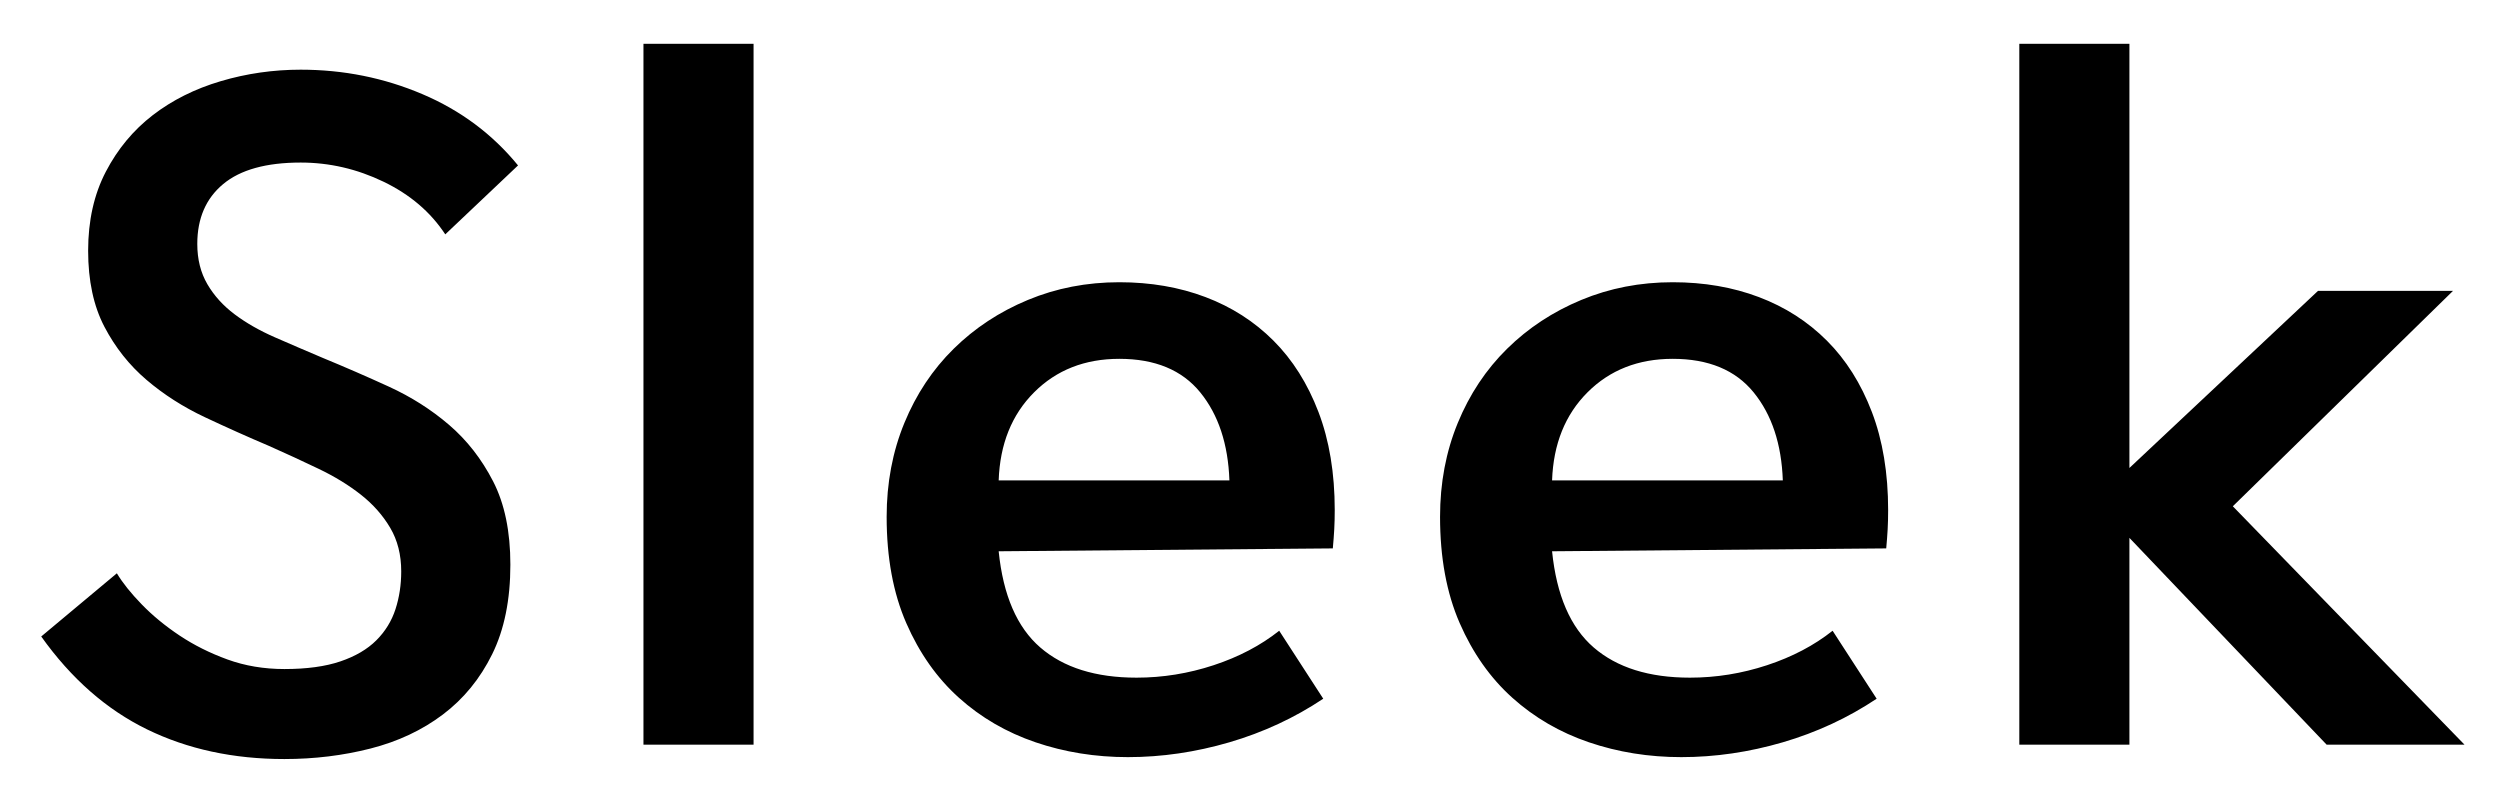
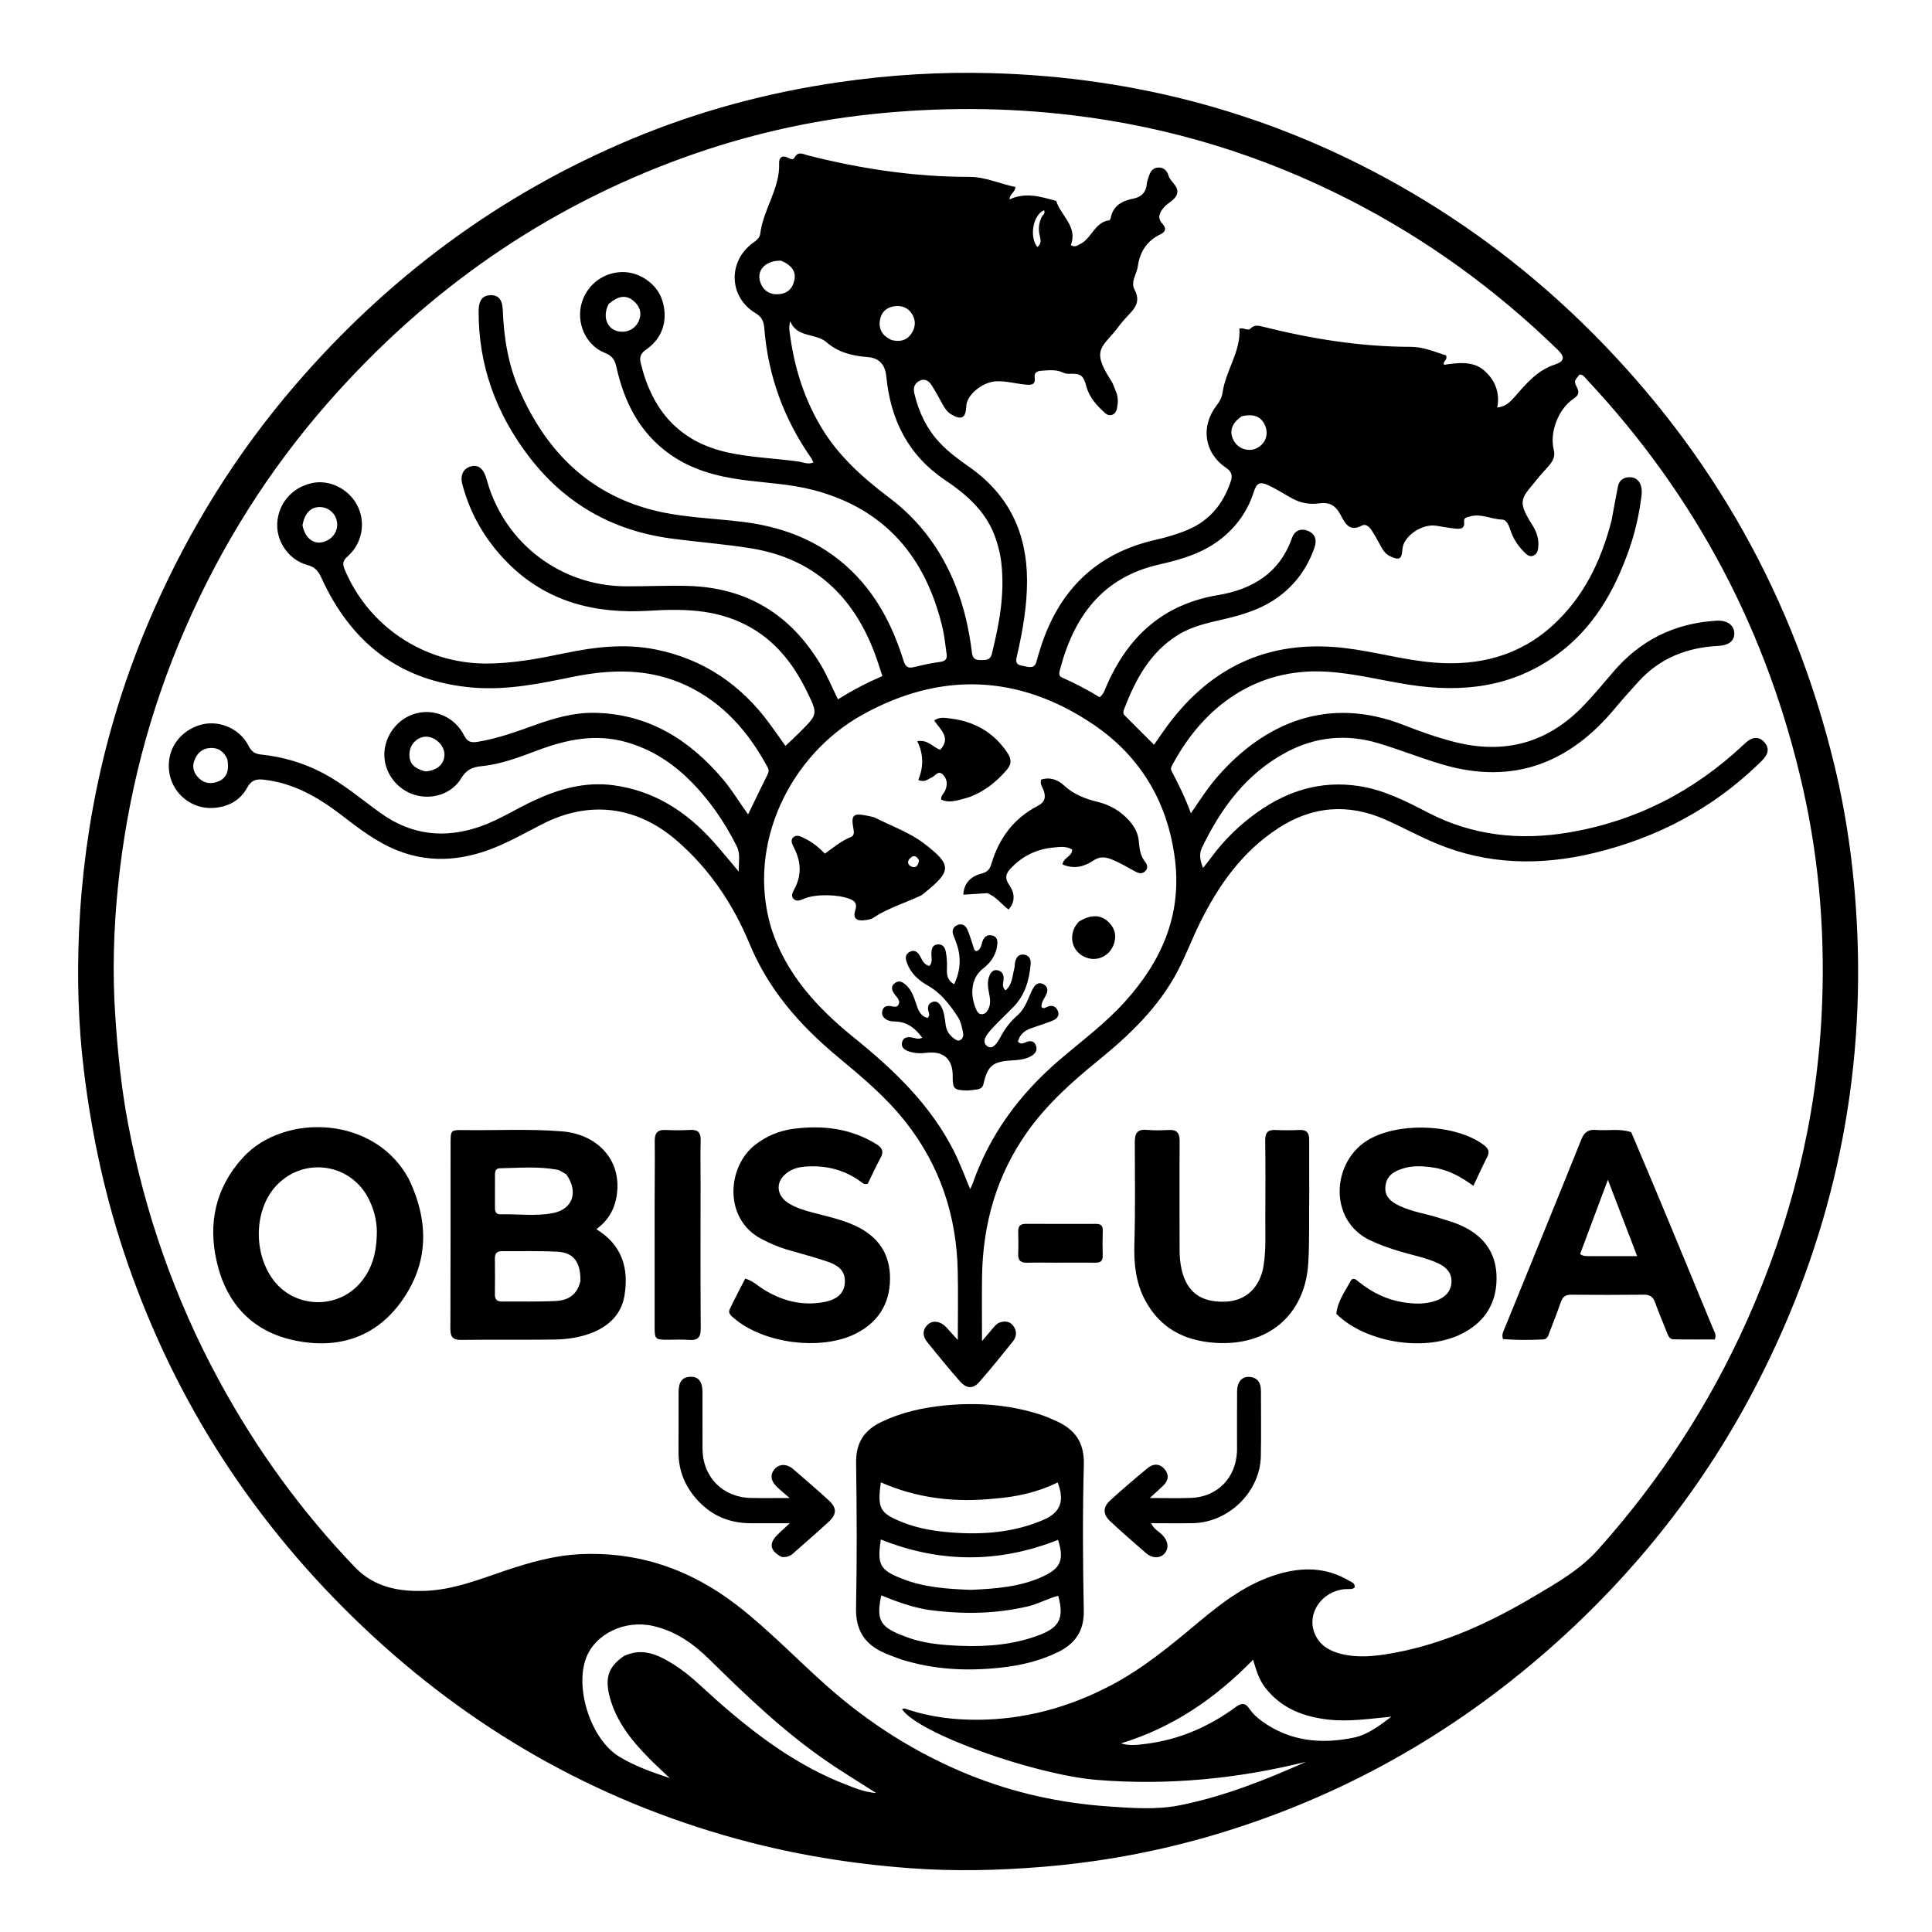
- <svg xmlns="http://www.w3.org/2000/svg" class="logo" viewBox="0 0 47 15" version="1.1">
-   <g id="logo" transform="translate(-113, -89)">
-     <path d="M114.657,93.712 C114.657,93.148 114.768,92.653 114.99,92.227 C115.212,91.801 115.506,91.447 115.872,91.165 C116.238,90.883 116.664,90.67 117.15,90.526 C117.636,90.382 118.137,90.31 118.653,90.31 C119.457,90.31 120.219,90.463 120.939,90.769 C121.659,91.075 122.259,91.522 122.739,92.11 L121.371,93.406 C121.095,92.986 120.708,92.656 120.21,92.416 C119.712,92.176 119.193,92.056 118.653,92.056 C118.005,92.056 117.519,92.191 117.195,92.461 C116.871,92.731 116.709,93.106 116.709,93.586 C116.709,93.874 116.772,94.126 116.898,94.342 C117.024,94.558 117.195,94.747 117.411,94.909 C117.627,95.071 117.879,95.215 118.167,95.341 C118.455,95.467 118.755,95.596 119.067,95.728 C119.475,95.896 119.889,96.076 120.309,96.268 C120.729,96.46 121.107,96.7 121.443,96.988 C121.779,97.276 122.055,97.63 122.271,98.05 C122.487,98.47 122.595,98.992 122.595,99.616 C122.595,100.276 122.481,100.837 122.253,101.299 C122.025,101.761 121.716,102.139 121.326,102.433 C120.936,102.727 120.483,102.94 119.967,103.072 C119.451,103.204 118.911,103.27 118.347,103.27 C117.387,103.27 116.526,103.084 115.764,102.712 C115.002,102.34 114.339,101.758 113.775,100.966 L115.197,99.778 C115.305,99.958 115.461,100.153 115.665,100.363 C115.869,100.573 116.106,100.768 116.376,100.948 C116.646,101.128 116.946,101.278 117.276,101.398 C117.606,101.518 117.963,101.578 118.347,101.578 C118.767,101.578 119.118,101.53 119.4,101.434 C119.682,101.338 119.907,101.206 120.075,101.038 C120.243,100.87 120.363,100.675 120.435,100.453 C120.507,100.231 120.543,99.994 120.543,99.742 C120.543,99.43 120.474,99.157 120.336,98.923 C120.198,98.689 120.015,98.482 119.787,98.302 C119.559,98.122 119.295,97.96 118.995,97.816 C118.695,97.672 118.383,97.528 118.059,97.384 C117.663,97.216 117.261,97.036 116.853,96.844 C116.445,96.652 116.079,96.418 115.755,96.142 C115.431,95.866 115.167,95.533 114.963,95.143 C114.759,94.753 114.657,94.276 114.657,93.712 Z M127.167,89.824 L127.167,103 L125.097,103 L125.097,89.824 L127.167,89.824 Z M131.775,99.364 C131.859,100.192 132.12,100.795 132.558,101.173 C132.996,101.551 133.599,101.74 134.367,101.74 C134.859,101.74 135.342,101.662 135.816,101.506 C136.29,101.35 136.701,101.134 137.049,100.858 L137.877,102.136 C137.337,102.496 136.749,102.769 136.113,102.955 C135.477,103.141 134.841,103.234 134.205,103.234 C133.593,103.234 133.014,103.141 132.468,102.955 C131.922,102.769 131.442,102.49 131.028,102.118 C130.614,101.746 130.284,101.278 130.038,100.714 C129.792,100.15 129.669,99.484 129.669,98.716 C129.669,98.08 129.78,97.492 130.002,96.952 C130.224,96.412 130.533,95.947 130.929,95.557 C131.325,95.167 131.79,94.861 132.324,94.639 C132.858,94.417 133.431,94.306 134.043,94.306 C134.631,94.306 135.171,94.399 135.663,94.585 C136.155,94.771 136.581,95.044 136.941,95.404 C137.301,95.764 137.583,96.211 137.787,96.745 C137.991,97.279 138.093,97.894 138.093,98.59 C138.093,98.722 138.09,98.842 138.084,98.95 C138.078,99.058 138.069,99.178 138.057,99.31 L131.775,99.364 Z M134.043,95.746 C133.395,95.746 132.861,95.956 132.441,96.376 C132.021,96.796 131.799,97.348 131.775,98.032 L136.113,98.032 C136.089,97.348 135.906,96.796 135.564,96.376 C135.222,95.956 134.715,95.746 134.043,95.746 Z M142.179,99.364 C142.263,100.192 142.524,100.795 142.962,101.173 C143.4,101.551 144.003,101.74 144.771,101.74 C145.263,101.74 145.746,101.662 146.22,101.506 C146.694,101.35 147.105,101.134 147.453,100.858 L148.281,102.136 C147.741,102.496 147.153,102.769 146.517,102.955 C145.881,103.141 145.245,103.234 144.609,103.234 C143.997,103.234 143.418,103.141 142.872,102.955 C142.326,102.769 141.846,102.49 141.432,102.118 C141.018,101.746 140.688,101.278 140.442,100.714 C140.196,100.15 140.073,99.484 140.073,98.716 C140.073,98.08 140.184,97.492 140.406,96.952 C140.628,96.412 140.937,95.947 141.333,95.557 C141.729,95.167 142.194,94.861 142.728,94.639 C143.262,94.417 143.835,94.306 144.447,94.306 C145.035,94.306 145.575,94.399 146.067,94.585 C146.559,94.771 146.985,95.044 147.345,95.404 C147.705,95.764 147.987,96.211 148.191,96.745 C148.395,97.279 148.497,97.894 148.497,98.59 C148.497,98.722 148.494,98.842 148.488,98.95 C148.482,99.058 148.473,99.178 148.461,99.31 L142.179,99.364 Z M144.447,95.746 C143.799,95.746 143.265,95.956 142.845,96.376 C142.425,96.796 142.203,97.348 142.179,98.032 L146.517,98.032 C146.493,97.348 146.31,96.796 145.968,96.376 C145.626,95.956 145.119,95.746 144.447,95.746 Z M153.033,89.824 L153.033,97.798 L156.579,94.468 L159.117,94.468 L154.977,98.518 L159.333,103 L156.741,103 L153.033,99.112 L153.033,103 L150.963,103 L150.963,89.824 L153.033,89.824 Z" id="Sleek" />
-   </g>
+ <svg xmlns="http://www.w3.org/2000/svg" version="1.1" id="Layer_1" x="0px" y="0px" width="100%" viewBox="0 0 1024 1024" enable-background="new 0 0 1024 1024" xml:space="preserve">
+   <path fill="#000000" opacity="1" stroke="none" d=" M843.78,176.22   C908.197,240.793 950.879,317.188 972.24,405.441   C979.416,435.089 983.24,465.22 984.456,495.753   C987.782,579.311 969.83,658.121 931.821,732.355   C903.953,786.783 866.664,834.009 820.665,874.377   C769.186,919.556 710.827,952.302 645.223,972.02   C614.857,981.147 583.867,986.923 552.218,989.496   C528.913,991.39 505.644,991.909 482.35,990.183   C451.27,987.879 420.643,982.916 390.531,974.644   C314.909,953.869 249.003,916.018 192.242,862.139   C135.144,807.941 93.314,743.769 67.56,669.281   C56.162,636.314 48.736,602.452 44.499,567.806   C41.475,543.073 40.795,518.27 41.899,493.499   C44.517,434.757 57.393,378.294 81.079,324.32   C100.241,280.656 125.103,240.591 156.151,204.479   C205.517,147.062 264.797,102.952 334.786,73.671   C370.097,58.898 406.81,49.044 444.719,43.551   C471.48,39.673 498.358,38.031 525.356,38.766   C602.332,40.86 674.557,60.347 741.664,98.35   C779.156,119.583 813.068,145.512 843.78,176.22  M854.181,275.733   C855.307,269.694 856.359,263.64 857.59,257.623   C858.259,254.351 860.765,252.923 863.83,252.923   C867.028,252.923 869.128,254.899 869.869,257.947   C870.251,259.517 870.216,261.264 870.014,262.887   C868.819,272.486 866.713,281.892 863.527,291.028   C855.753,313.32 844.397,333.182 824.79,347.328   C801.126,364.401 774.647,367.261 746.663,362.884   C732.06,360.6 717.729,356.837 702.853,355.986   C665.608,353.853 638.09,374.668 621.944,404.4   C621.249,405.681 620.16,407.107 620.941,408.608   C624.576,415.591 628.156,422.602 631.194,431.062   C636.344,423.484 640.618,416.926 645.788,411.073   C670.213,383.418 703.734,368.462 744.116,384.328   C752.792,387.736 761.589,390.847 770.632,393.178   C797.315,400.056 820.391,393.876 839.475,373.843   C844.757,368.299 849.718,362.438 854.658,356.581   C869.078,339.486 887.402,330.303 909.721,328.986   C915.261,328.659 919.02,331.127 919.188,335.502   C919.348,339.679 916.315,342.069 910.635,342.354   C894.147,343.181 879.777,348.802 868.488,361.221   C864.231,365.904 859.98,370.602 855.94,375.471   C831.947,404.387 802.194,416.022 765.271,405.4   C753.612,402.046 742.313,397.453 730.689,393.961   C713.84,388.898 697.404,390.374 681.8,398.703   C660.555,410.042 647.103,428.364 636.963,449.51   C635.434,452.698 636.123,456.149 637.632,460.068   C639.328,457.885 640.58,456.351 641.75,454.757   C648.714,445.268 657.034,437.136 666.628,430.358   C682.602,419.073 700.07,413.672 719.838,416.563   C733.34,418.539 745.154,424.623 756.973,430.747   C780.547,442.962 805.526,445.574 831.296,441.263   C866.769,435.329 897.527,419.618 923.77,395.035   C924.979,393.903 926.221,392.707 927.66,391.937   C930.301,390.523 932.905,390.993 934.96,393.163   C937.14,395.466 937.639,398.183 935.751,400.895   C934.715,402.384 933.364,403.675 932.048,404.945   C907.35,428.804 877.984,444.158 844.76,452.131   C816.565,458.897 788.601,458.415 761.466,447.149   C752.249,443.322 743.462,438.47 734.327,434.431   C714.52,425.672 695.425,427.209 677.277,439.103   C658.414,451.466 645.879,469.129 636.078,488.962   C631.949,497.317 628.653,506.094 624.353,514.354   C614.298,533.67 598.879,548.432 582.248,561.943   C568.229,573.33 554.876,585.224 544.365,600.111   C528.145,623.086 520.919,648.772 520.51,676.602   C520.35,687.539 520.484,698.479 520.484,710.817   C522.775,708.109 524.22,706.396 525.67,704.688   C526.965,703.164 528.179,701.457 530.17,700.848   C532.728,700.066 535.252,700.348 536.974,702.607   C539.038,705.313 538.965,708.353 536.896,710.937   C531.066,718.216 525.189,725.468 519.053,732.488   C515.779,736.235 512.288,736.109 508.778,732.126   C502.833,725.379 497.155,718.393 491.488,711.407   C488.981,708.316 488.691,704.947 491.793,702.021   C494.39,699.573 498.599,700.288 501.506,703.44   C503.353,705.443 505.169,707.476 507.659,710.224   C507.659,697.211 507.872,685.384 507.617,673.567   C506.987,644.386 498.292,618.002 480.146,594.853   C469.663,581.48 456.767,570.738 443.811,559.97   C423.978,543.488 407.388,524.602 397.298,500.281   C388.601,479.319 376.143,460.649 358.755,445.587   C337.487,427.164 312.29,424.017 287.321,436.851   C280.061,440.582 272.911,444.571 265.459,447.874   C247.797,455.702 229.657,458.137 211.135,450.951   C199.977,446.623 190.548,439.39 181.165,432.168   C168.729,422.596 155.486,414.911 139.451,413.205   C135.51,412.786 133.073,413.714 131.026,417.467   C127.232,424.424 120.709,427.771 112.941,428.231   C101.944,428.882 92.173,421.238 89.963,410.652   C87.575,399.215 93.737,388.527 104.996,384.579   C115.079,381.044 126.823,385.601 131.796,395.394   C133.355,398.464 135.124,399.575 138.546,399.939   C150.051,401.159 161.007,404.369 171.323,409.836   C182.303,415.656 191.669,423.721 201.668,430.903   C218.148,442.74 235.854,444.655 254.764,437.979   C264.716,434.466 273.563,428.683 283.082,424.281   C296.436,418.107 310.183,414.198 325.132,416.2   C346.715,419.091 363.702,430.09 377.944,445.933   C382.32,450.801 386.432,455.905 391.557,461.955   C391.491,456.513 392.506,452.505 390.48,448.485   C383.827,435.28 375.521,423.242 364.93,412.923   C355.493,403.728 344.553,396.865 331.728,393.276   C315.708,388.793 300.407,391.912 285.325,397.558   C275.496,401.236 265.648,405.08 255.144,406.098   C250.185,406.579 247.07,408.158 244.419,412.541   C239.462,420.739 229.148,424.071 219.9,421.331   C210.481,418.54 203.799,409.83 203.701,400.215   C203.597,390.018 210.824,380.584 220.66,378.076   C230.531,375.559 241.022,380.119 245.906,389.665   C247.723,393.215 249.578,393.781 253.312,393.16   C263.579,391.454 273.273,387.985 282.973,384.48   C293.368,380.723 303.988,377.62 315.075,377.812   C343.569,378.305 365.42,391.986 383.305,413.188   C388.078,418.846 391.876,425.233 396.509,431.649   C400.223,423.998 403.529,417.126 406.904,410.288   C407.569,408.941 407.469,407.809 406.774,406.527   C396.681,387.93 383.37,372.521 363.836,363.339   C344.22,354.12 323.873,354.585 303.216,358.827   C285.942,362.373 268.692,365.915 250.822,364.449   C212.13,361.277 186.043,340.769 170.303,306.145   C168.59,302.375 166.69,300.494 162.782,299.42   C153.234,296.796 146.52,287.214 146.926,277.636   C147.378,266.974 154.621,258.446 165.24,256.072   C174.405,254.024 184.56,258.908 189.212,267.602   C194.038,276.622 192.154,287.884 184.223,294.917   C181.775,297.088 181.408,298.772 182.637,301.721   C195.179,331.814 224.445,351.479 257.109,351.679   C271.526,351.767 285.562,349.08 299.58,346.162   C315.483,342.851 331.456,340.985 347.616,344.257   C372.993,349.395 392.863,362.988 408.031,383.748   C410.834,387.584 413.555,391.481 416.311,395.346   C419.214,392.582 421.787,390.245 424.233,387.781   C433.493,378.45 433.482,378.433 427.751,366.647   C420.443,351.615 410.552,339.022 395.294,331.18   C379.026,322.82 361.634,322.629 344.077,323.705   C315.542,325.454 289.806,319.197 269.021,298.235   C257.396,286.511 249.297,272.719 245.058,256.751   C243.73,251.748 245.64,248.211 249.683,247.17   C253.437,246.204 256.173,248.31 257.703,253.342   C257.897,253.979 258.087,254.617 258.27,255.257   C267.704,288.128 297.259,310.449 331.32,310.755   C342.477,310.855 353.61,310.221 364.78,310.554   C396.146,311.486 419.24,325.843 435.13,352.553   C438.509,358.232 441.031,364.352 444.136,370.667   C451.957,365.788 459.554,361.828 467.68,358.326   C466.234,354.004 465.084,350.189 463.691,346.465   C452.224,315.815 431.232,296.083 398.371,290.681   C384.113,288.338 369.642,287.318 355.314,285.361   C324.664,281.176 299.607,266.987 280.698,242.438   C263.081,219.566 253.517,193.774 253.683,164.673   C253.715,159.123 255.915,156.435 260.166,156.453   C264.313,156.47 266.266,158.915 266.471,164.241   C267.04,178.985 269.356,193.398 275.361,206.982   C288.804,237.391 309.697,259.811 342.557,269.414   C359.489,274.362 377.054,274.499 394.351,276.691   C417.54,279.629 438.034,288.308 454.287,305.582   C466.296,318.345 473.769,333.729 478.925,350.27   C480.001,353.724 481.486,354.295 484.616,353.535   C489.135,352.438 493.698,351.413 498.301,350.82   C501.172,350.451 502.106,349.218 501.717,346.593   C501.035,341.994 500.644,337.323 499.576,332.814   C490.715,295.409 469.282,269.705 431.106,259.719   C418.812,256.503 406.13,256.011 393.616,254.342   C379.772,252.496 366.534,248.919 354.95,240.683   C338.957,229.313 330.834,213.083 326.702,194.49   C325.882,190.804 324.52,188.571 320.635,187.049   C310.295,182.998 305.075,170.726 308.471,160.044   C311.466,150.626 320.044,144.285 329.903,144.202   C339.178,144.124 348.225,150.515 350.973,159.087   C354.276,169.387 351.281,179.192 342.642,185.129   C339.929,186.993 338.756,188.901 339.528,192.145   C345.478,217.152 359.655,234.034 385.625,239.793   C398.031,242.544 410.698,242.862 423.201,244.636   C425.664,244.985 428.199,246.344 431.14,245.1   C430.597,244.045 430.308,243.279 429.853,242.629   C415.41,221.961 407.076,199.071 405.096,173.936   C404.811,170.324 403.812,167.991 400.453,165.986   C386.281,157.527 385.65,138.56 399.017,128.78   C400.812,127.467 402.657,126.22 402.942,123.877   C404.514,110.953 413.451,100.023 412.958,86.512   C412.859,83.773 414.271,82.05 417.506,83.502   C418.614,83.999 420.268,85.146 421.09,83.566   C422.96,79.972 425.631,81.7 427.995,82.302   C456.158,89.473 484.691,93.768 513.815,93.748   C522.378,93.742 530.063,97.496 538.203,99.102   C537.999,102.058 535.064,102.806 535.091,105.679   C543.66,101.712 551.72,104.275 559.799,106.489   C562.305,114.405 571.355,120.076 567.555,129.89   C569.847,131.39 571.33,129.944 572.874,129.131   C578.746,126.039 580.321,117.681 588,116.733   C588.284,116.698 588.595,115.939 588.692,115.475   C590.055,108.913 594.727,106.433 600.752,105.262   C604.91,104.454 607.496,101.863 607.845,97.374   C607.934,96.232 608.394,95.112 608.738,93.999   C609.555,91.35 610.618,88.912 613.959,88.807   C616.973,88.713 618.563,90.592 619.355,93.132   C620.401,96.485 624.633,98.497 623.963,102.247   C623.316,105.865 619.264,107.201 616.996,109.82   C614.585,112.604 613.156,115.402 616.132,118.613   C618.323,120.978 617.805,122.898 615.133,124.157   C607.88,127.574 604.138,133.523 603.074,141.149   C602.492,145.319 599.1,149.376 601.358,153.589   C603.846,158.234 602.86,161.787 599.619,165.33   C597.373,167.785 595.02,170.18 593.059,172.854   C584.821,184.083 577.672,184.584 588.904,201.725   C590.073,203.509 590.663,205.673 591.516,207.663   C592.753,210.549 592.622,213.593 592.015,216.51   C591.296,219.969 588.227,221.159 585.695,218.899   C581.328,215 577.367,210.664 575.792,204.784   C574.201,198.843 572.886,197.884 566.458,198.119   C565.354,198.159 564.156,197.803 563.128,197.346   C559.434,195.705 555.589,196.294 551.795,196.517   C549.868,196.63 548.042,197.484 548.388,199.918   C548.988,204.142 546.486,204.127 543.496,203.842   C538.367,203.351 533.356,201.894 528.142,202.089   C520.778,202.363 512.348,209.27 512.149,215.273   C511.937,221.668 509.532,222.897 503.981,219.508   C501.889,218.231 500.693,216.296 499.564,214.221   C497.733,210.857 495.873,207.501 493.84,204.258   C492.413,201.983 490.309,200.439 487.526,201.762   C484.794,203.061 483.891,205.411 484.599,208.443   C486.916,218.365 491.113,227.268 498.175,234.764   C502.903,239.783 508.45,243.768 514.023,247.705   C534.693,262.302 544.27,282.406 544.352,307.484   C544.397,321.078 542.067,334.308 539.046,347.459   C538.402,350.263 538.053,352.244 541.788,352.864   C545.098,353.414 548.471,355.087 549.557,349.963   C549.832,348.664 550.292,347.404 550.666,346.126   C559.941,314.42 579.683,293.538 612.537,286.1   C618.376,284.778 624.14,283.106 629.678,280.747   C641.173,275.85 648.266,267.077 652.232,255.459   C653.314,252.289 653.116,250.168 649.865,247.966   C638.208,240.071 636.214,226.036 644.852,214.857   C646.426,212.82 647.59,210.743 647.955,208.178   C649.635,196.344 657.745,186.334 656.906,174.13   C659.428,173.542 661.306,175.63 662.887,174.051   C664.928,172.013 667.094,172.593 669.377,173.162   C695.127,179.582 721.151,183.827 747.8,183.829   C754.414,183.83 760.633,186.568 766.397,188.353   C767.566,190.849 764.439,191.454 765.38,193.36   C772.765,192.224 780.656,191.278 786.449,196.201   C791.974,200.896 795.249,207.769 793.551,215.971   C797.815,215.635 800.32,213.146 802.6,210.558   C808.781,203.543 814.626,196.32 824.099,193.222   C829.275,191.529 829.508,189.164 825.678,185.437   C792.847,153.482 756.172,126.849 715.362,105.981   C669.118,82.334 620.262,67.315 568.637,61.107   C532.902,56.811 497.164,56.743 461.476,60.565   C427.79,64.172 394.923,71.804 362.99,83.306   C288.604,110.099 225.967,154.089 173.968,213.281   C142.535,249.062 117.419,288.998 98.336,332.734   C79.136,376.738 67.279,422.636 62.487,470.312   C60.24,492.67 59.573,515.119 61.048,537.648   C62.299,556.768 64.174,575.78 67.688,594.587   C76.714,642.883 92.768,688.735 116.235,731.953   C135.829,768.036 159.68,801.014 188.122,830.642   C198.425,841.374 211.679,843.742 225.724,843.173   C240.59,842.571 254.263,836.994 268.139,832.349   C280.794,828.113 293.629,824.459 307.009,823.776   C338.283,822.181 366.014,831.796 390.679,850.868   C407.729,864.052 422.544,879.705 438.644,893.94   C460.958,913.668 485.721,929.342 513.314,940.559   C537.112,950.234 561.92,955.682 587.463,957.446   C600.062,958.315 612.905,959.32 625.351,956.834   C648.599,952.189 670.576,943.481 692.191,933.814   C655.756,942.813 618.939,946.423 581.421,943.389   C548.36,940.715 486.513,918.753 478.096,905.882   C479.285,905.229 480.348,905.842 481.434,906.195   C493.104,909.991 505.212,911.508 517.346,911.512   C542.599,911.523 566.341,905.07 588.721,893.327   C605.844,884.341 620.564,872.103 635.26,859.799   C647.964,849.161 661.061,839.204 677.276,834.366   C690.262,830.491 702.893,830.635 714.87,837.717   C716.259,838.539 718.48,839.058 717.925,841.588   C716.168,842.589 714.283,842.119 712.493,842.305   C700.525,843.551 692.594,855.064 696.697,865.529   C699.163,871.821 704.495,875.016 710.67,876.571   C719.895,878.895 729.191,877.821 738.405,876.152   C765.351,871.27 789.743,859.96 813.08,846.129   C825.106,839.002 837.334,832.102 846.851,821.485   C879.582,784.97 906.089,744.416 926.081,699.62   C949.034,648.189 962.602,594.374 965.482,538.143   C967.548,497.779 964.564,457.676 955.661,418.087   C937.066,335.394 899.067,263.02 841.059,201.189   C839.973,200.032 839.115,198.39 837.138,198.555   C834.434,201.926 834.169,202.062 835.729,205.109   C837.176,207.934 836.725,209.535 834.093,211.278   C826.011,216.632 821.179,229.087 823.539,238.478   C824.286,241.448 823.364,243.761 821.72,245.9   C820.003,248.136 817.899,250.07 816.129,252.268   C806.515,264.206 803.508,264.59 812.065,278.099   C814.399,281.784 815.89,285.874 815.254,290.435   C815.012,292.168 814.533,293.729 812.796,294.485   C810.954,295.286 809.556,294.284 808.338,293.096   C804.832,289.677 802.084,285.751 800.576,281.036   C799.791,278.58 798.542,275.461 796.181,275.395   C790.436,275.234 785.009,272.032 779.159,273.719   C777.66,274.151 775.694,274.179 776.009,276.713   C776.459,280.339 773.833,280.425 771.454,280.194   C767.985,279.856 764.554,279.137 761.1,278.633   C753.451,277.518 743.725,284.357 743.31,291.115   C742.985,296.394 741.719,297.123 736.898,294.887   C734.661,293.85 733.263,292.08 732.122,289.973   C730.537,287.046 728.941,284.114 727.153,281.31   C725.963,279.444 724.075,277.399 721.842,278.562   C715.15,282.046 712.992,277.464 710.525,272.883   C707.648,267.541 704.595,266.043 698.747,266.826   C693.786,267.489 689.126,266.509 684.769,264.131   C680.678,261.899 676.765,259.305 672.555,257.338   C667.714,255.077 666.075,255.898 664.481,260.861   C661.329,270.67 655.703,278.708 647.712,285.178   C637.953,293.079 626.276,296.509 614.396,299.194   C584.154,306.027 569.096,326.926 561.744,355.185   C561.333,356.766 561.113,358.289 562.843,359.062   C569.79,362.167 576.547,365.653 582.828,369.552   C585.002,367.771 585.517,365.762 586.291,363.964   C597.688,337.503 616.311,320.288 645.66,315.393   C663.661,312.391 678.224,303.795 684.73,285.223   C686.075,281.384 689.294,279.785 693.182,281.345   C697.048,282.896 698.086,286.148 696.767,290.014   C693.407,299.859 687.802,308.165 679.695,314.765   C670.509,322.244 659.606,325.693 648.329,328.269   C640.048,330.161 631.773,331.948 624.386,336.522   C609.502,345.737 601.843,360.134 595.841,375.772   C595.403,376.912 595.08,378.142 596,379.074   C601.075,384.222 606.217,389.303 611.653,394.723   C613.529,392.035 614.947,390.007 616.36,387.976   C639.829,354.256 671.538,338.555 712.887,343.487   C728.754,345.38 744.171,349.905 760.128,351.18   C783.945,353.082 805.47,347.617 823.37,331.105   C839.456,316.268 848.601,297.433 854.181,275.733  M408.724,491.796   C416.533,516.34 433.319,534.366 452.645,549.983   C473.848,567.117 493.19,585.532 505.644,610.238   C508.821,616.542 511.238,623.167 514.198,630.253   C514.857,628.81 515.262,628.083 515.531,627.31   C524.656,601.152 540.589,579.739 561.466,561.868   C573.225,551.801 585.712,542.566 596.15,531.018   C615.414,509.703 626.334,485.516 622.811,456.004   C619.15,425.341 604.467,400.816 579.344,383.879   C539.961,357.328 498.336,355.782 456.764,379.027   C419.347,399.949 395.329,446.898 408.724,491.796  M530.663,297.775   C530.185,293.802 529.208,289.953 527.981,286.143   C523.367,271.826 512.873,262.464 500.96,254.475   C481.38,241.344 472.022,222.554 469.777,199.645   C469.159,193.336 466.075,189.732 459.89,189.265   C451.867,188.659 444.172,186.742 438.192,181.482   C432.373,176.363 422.384,179.221 418.819,170.221   C418.385,172.094 418.234,173.578 418.407,175.024   C420.546,192.878 425.53,209.772 434.656,225.429   C443.841,241.188 457.028,253.027 471.319,263.79   C487.605,276.056 499.108,291.779 506.559,310.652   C511.046,322.019 513.666,333.833 515.155,345.9   C515.532,348.958 516.824,349.851 519.605,349.84   C522.339,349.829 524.831,350.147 525.733,346.445   C529.563,330.73 532.719,314.972 530.663,297.775  M330.616,877.783   C340.582,872.991 349.088,877.165 357.297,882.334   C365.8,887.69 372.78,894.938 380.269,901.537   C400.999,919.805 422.952,936.173 449.044,946.137   C453.68,947.908 458.322,949.871 464.42,950.354   C454.841,944.207 446.008,938.901 437.555,933.045   C415.148,917.523 395.524,898.759 376.176,879.691   C367.636,871.274 358.072,864.473 346.117,861.785   C331.027,858.393 315.315,866.04 310.558,879.008   C304.604,895.241 313.349,922.067 328.23,931.079   C336.136,935.866 344.93,939.115 354.964,942.42   C350.603,938.25 347.062,935.043 343.723,931.637   C334.667,922.4 326.659,912.452 323.219,899.618   C320.486,889.42 322.388,883.462 330.616,877.783  M594.162,924.012   C598.612,925.471 603.137,924.816 607.592,924.247   C625.152,922.006 640.883,915.13 655.052,904.706   C658.273,902.337 660.186,902.637 662.283,905.774   C663.955,908.277 666.183,910.293 668.624,912.084   C683.515,923.013 700.311,924.572 717.625,920.957   C725.018,919.414 731.33,914.516 737.463,909.891   C726.054,910.914 714.919,912.73 703.567,911.363   C690.346,909.771 678.78,905.228 670.426,894.262   C667.259,890.105 665.814,885.207 664.159,879.688   C644.178,900.157 621.667,915.631 594.162,924.012  M472.488,180.201   C476.749,181.362 480.518,180.552 483.052,176.807   C485.239,173.572 485.564,169.933 483.422,166.471   C481.268,162.99 477.919,161.776 473.982,162.334   C469.946,162.906 467.231,165.329 466.463,169.267   C465.541,173.991 467.211,177.757 472.488,180.201  M658.167,220.65   C652.746,224.28 651.292,228.739 653.941,233.603   C656.235,237.815 661.562,239.625 665.862,237.652   C670.215,235.655 672.329,231.032 670.911,226.611   C669.158,221.148 664.903,218.951 658.167,220.65  M120.5,402.421   C118.74,398.307 115.563,396.116 111.154,396.455   C106.966,396.776 104.283,399.424 102.912,403.355   C101.673,406.906 102.865,409.916 105.357,412.386   C108.412,415.412 112.221,415.72 115.943,414.067   C120.643,411.98 121.45,407.854 120.5,402.421  M322.576,161.14   C319.079,167.966 321.785,174.814 328.34,175.727   C332.908,176.363 337.072,173.974 338.685,169.818   C340.369,165.48 338.906,161.995 335.532,159.275   C331.748,156.224 327.69,156.755 322.576,161.14  M225.609,408.864   C231.78,408.331 235.514,404.984 235.572,399.936   C235.623,395.383 231.029,390.701 226.283,390.47   C221.958,390.26 217.917,393.645 217.181,398.094   C216.246,403.743 218.773,407.291 225.609,408.864  M160.32,278.399   C161.622,284.984 165.905,288.553 171.044,287.337   C175.915,286.185 179.091,281.968 178.679,277.198   C178.278,272.565 174.478,268.954 169.793,268.754   C164.968,268.548 161.529,271.772 160.32,278.399  M414.002,138.179   C406.3,137.905 401.161,142.753 402.748,148.795   C403.977,153.471 407.44,156.138 412.188,155.959   C416.935,155.779 419.907,153.359 420.992,148.705   C422.042,144.2 419.956,140.724 414.002,138.179  M552.022,115.226   C552.514,114.015 554.253,113.201 553.38,111.43   C547.511,113.854 545.434,125.533 549.827,130.942   C551.901,129.36 551.691,127.329 551.144,125.147   C550.36,122.023 550.336,118.91 552.022,115.226  z" />
+   <path fill="#000000" opacity="1" stroke="none" d=" M477.626,879.541   C474.454,878.34 471.62,877.358 468.876,876.168   C458.472,871.653 453.479,864.19 453.718,852.344   C454.235,826.695 454.126,801.023 453.754,775.369   C453.602,764.869 457.829,758.132 467.158,753.66   C477.852,748.535 489.176,746.048 500.777,744.903   C517.802,743.222 534.672,744.446 551.087,749.666   C554.09,750.621 557,751.903 559.88,753.198   C569.78,757.652 574.759,764.548 574.453,776.211   C573.777,802.02 573.911,827.866 574.426,853.683   C574.645,864.63 569.727,871.284 560.568,875.743   C550.875,880.462 540.503,882.818 529.862,883.942   C512.324,885.794 494.971,884.971 477.626,879.541  M491.669,853.204   C483.17,851.796 475.106,848.848 467.088,845.582   C464.437,858.164 466.325,861.925 477.098,866.385   C477.558,866.575 478.053,866.683 478.511,866.878   C488.345,871.044 498.835,871.922 509.269,872.327   C523.612,872.885 537.873,871.661 551.42,866.387   C561.758,862.363 564.005,857.228 560.868,845.799   C555.413,847.152 550.512,850.072 545.021,851.366   C527.634,855.461 510.149,855.745 491.669,853.204  M526.635,794.333   C506.047,796.448 486.05,794.109 466.865,785.689   C464.909,799.7 466.387,802.129 478.742,806.991   C487.044,810.258 495.73,811.596 504.517,812.259   C521.278,813.526 537.77,812.218 553.373,805.396   C562.179,801.546 564.327,795.326 560.575,785.739   C550.154,790.837 539.06,793.411 526.635,794.333  M514.471,842.654   C527.63,842.07 540.758,841.139 552.934,835.484   C562.342,831.116 564.079,826.551 560.805,816.149   C529.509,828.566 498.16,828.492 466.858,815.963   C464.859,829.443 466.278,832.105 478.29,836.826   C489.602,841.272 501.544,842.163 514.471,842.654  z" />
+   <path fill="#000000" opacity="1" stroke="none" d=" M314.74,706.023   C307.654,708.945 300.543,709.912 293.373,709.996   C277.043,710.186 260.707,709.971 244.377,710.17   C239.934,710.224 238.692,708.541 238.711,704.278   C238.853,671.446 238.792,638.614 238.823,605.783   C238.829,599.067 238.947,598.869 245.424,598.965   C262.909,599.222 280.408,598.22 297.881,599.646   C315.831,601.11 328.006,613.532 327.229,629.911   C326.825,638.417 323.831,645.81 316.084,651.494   C329.838,659.932 333.352,672.333 330.983,686.692   C329.465,695.896 323.633,702.156 314.74,706.023  M307.64,678.956   C307.778,669.069 304.124,663.914 295.508,663.44   C285.729,662.903 275.902,663.227 266.097,663.143   C263.356,663.119 262.261,664.393 262.302,667.117   C262.396,673.433 262.401,679.752 262.303,686.068   C262.259,688.929 263.626,689.868 266.263,689.841   C275.738,689.744 285.229,690.026 294.682,689.547   C300.844,689.234 305.92,686.509 307.64,678.956  M300.096,622.371   C298.473,621.537 296.932,620.256 295.215,619.943   C285.144,618.109 274.973,619.015 264.835,619.212   C262.983,619.248 262.359,620.652 262.357,622.346   C262.351,628.345 262.36,634.343 262.343,640.342   C262.337,642.29 263.037,643.647 265.189,643.601   C274.5,643.402 283.908,644.745 293.103,642.955   C303.544,640.924 306.793,631.711 300.096,622.371  z" />
+   <path fill="#000000" opacity="1" stroke="none" d=" M217.195,625.965   C227.607,648.469 226.981,670.215 212.534,690.098   C198.861,708.914 179.165,715.062 156.825,710.606   C134.012,706.055 120.043,691.208 114.88,668.764   C110.163,648.255 114.238,629.488 128.738,613.56   C150.586,589.561 199.698,591.2 217.195,625.965  M199.683,655.388   C200.092,648.579 198.629,642.112 195.709,636.028   C186.455,616.749 161.522,612.765 146.711,628.126   C135.126,640.141 133.92,662.464 144.054,677.283   C155.298,693.724 179.349,694.609 191.759,678.998   C197.025,672.374 199.332,664.672 199.683,655.388  z" />
+   <path fill="#000000" opacity="1" stroke="none" d=" M864.577,600.078   C871.846,617.096 878.835,633.824 885.784,650.568   C893.245,668.546 900.679,686.535 908.093,704.532   C908.704,706.012 909.885,707.415 908.876,709.934   C901.748,709.934 894.341,710.026 886.939,709.876   C884.812,709.833 884.127,707.825 883.44,706.082   C881.367,700.819 879.13,695.616 877.212,690.298   C876.153,687.36 874.499,686.178 871.314,686.214   C858.495,686.359 845.673,686.349 832.854,686.225   C829.902,686.196 828.286,687.191 827.32,689.999   C825.481,695.346 823.38,700.603 821.363,705.887   C820.717,707.581 820.261,709.803 818.114,709.912   C810.881,710.279 803.636,710.322 796.641,709.75   C795.796,707.261 796.779,705.798 797.383,704.311   C810.981,670.867 824.676,637.461 838.129,603.959   C839.724,599.988 841.932,598.546 845.959,598.894   C852.051,599.42 858.244,597.997 864.577,600.078  M842.882,665.793   C850.814,665.793 858.746,665.793 867.728,665.793   C862.466,652.055 857.572,639.281 852.22,625.31   C846.989,639.287 842.201,652.078 837.486,664.672   C839.325,666.003 840.701,665.672 842.882,665.793  z" />
+   <path fill="#000000" opacity="1" stroke="none" d=" M693.935,632   C693.695,644.816 694.159,657.131 693.41,669.454   C691.706,697.441 671.635,713.58 644.128,711.731   C627.573,710.618 614.787,703.917 606.841,688.971   C601.901,679.68 600.949,669.51 601.247,659.363   C601.774,641.374 601.508,623.391 601.468,605.41   C601.457,600.38 602.913,598.41 607.986,598.864   C611.787,599.204 615.651,599.11 619.471,598.906   C623.852,598.671 625.264,600.605 625.235,604.846   C625.105,623.833 625.199,642.821 625.209,661.81   C625.211,665.473 625.431,669.088 626.244,672.703   C628.953,684.75 636.382,690.354 649.364,689.913   C660.32,689.541 667.831,682.403 669.697,670.987   C671.078,662.535 670.597,654.05 670.644,645.574   C670.719,631.916 670.777,618.256 670.59,604.601   C670.535,600.605 671.695,598.717 675.912,598.915   C680.233,599.117 684.577,599.09 688.9,598.908   C692.653,598.75 693.908,600.541 693.89,604.017   C693.84,613.178 693.911,622.339 693.935,632  z" />
+   <path fill="#000000" opacity="1" stroke="none" d=" M708.28,696.378   C708.98,689.606 712.867,684.491 715.845,679.01   C717.222,676.476 719.025,678.523 720.364,679.575   C727.159,684.915 734.669,688.745 743.233,690.16   C749.338,691.168 755.491,691.453 761.462,689.251   C766.082,687.547 769.186,684.341 769.323,679.326   C769.448,674.701 766.605,671.646 762.53,669.709   C756.016,666.612 748.92,665.376 742.086,663.306   C736.668,661.666 731.351,659.841 726.209,657.401   C704.244,646.976 705.73,616.663 724.254,604.724   C740.166,594.467 771.43,595.488 786.536,606.937   C788.887,608.719 789.689,610.441 788.24,613.252   C785.75,618.082 783.522,623.047 780.919,628.515   C774.242,623.662 767.584,620.019 759.877,618.843   C754.409,618.008 748.93,617.658 743.561,619.326   C738.903,620.773 734.967,623.089 734.318,628.592   C733.64,634.344 737.424,637.053 741.794,639.143   C748.448,642.324 755.81,643.281 762.767,645.526   C766.403,646.7 770.121,647.699 773.62,649.202   C786.102,654.567 793.32,663.814 793.212,677.733   C793.102,691.809 786.126,701.662 773.483,707.534   C754.093,716.539 723.49,711.4 708.28,696.378  z" />
+   <path fill="#000000" opacity="1" stroke="none" d=" M416.203,662.036   C411.536,660.531 407.465,658.701 403.464,656.6   C383.483,646.105 385.251,618.398 400.316,606.722   C406.422,601.989 413.317,599.2 420.848,598.251   C436.262,596.309 451.04,598.063 464.593,606.487   C467.822,608.494 468.473,610.483 466.654,613.812   C464.194,618.318 462.083,623.013 459.92,627.427   C457.826,628.031 456.796,626.714 455.629,625.89   C446.79,619.651 436.923,617.451 426.266,618.358   C423.244,618.616 420.371,619.449 417.812,621.133   C410.935,625.658 410.986,633.373 417.956,637.731   C421.954,640.231 426.437,641.544 430.953,642.744   C438.507,644.751 446.188,646.347 453.335,649.672   C465.378,655.274 471.889,664.544 471.733,677.991   C471.58,691.228 465.313,700.887 453.611,706.82   C435.22,716.146 404.482,712.112 388.917,698.583   C387.503,697.354 385.762,696.053 386.722,694.02   C389.326,688.504 392.204,683.118 394.981,677.664   C399.121,678.931 401.622,681.489 404.547,683.314   C414.542,689.55 425.301,692.326 436.971,690.067   C444.03,688.7 447.385,685.233 447.769,680.048   C448.172,674.61 445.643,671.095 438.579,668.686   C431.346,666.218 423.921,664.316 416.203,662.036  z" />
+   <path fill="#000000" opacity="1" stroke="none" d=" M371.323,626   C371.32,652.33 371.211,678.16 371.408,703.988   C371.445,708.843 369.861,710.588 365.091,710.166   C361.453,709.844 357.764,710.105 354.098,710.097   C347.22,710.082 346.974,709.867 346.969,703.185   C346.954,681.855 346.946,660.525 346.964,639.195   C346.973,627.697 347.143,616.198 347.028,604.701   C346.986,600.414 348.619,598.666 352.941,598.906   C357.26,599.146 361.612,599.107 365.934,598.881   C370.12,598.661 371.496,600.477 371.375,604.505   C371.166,611.497 371.32,618.501 371.323,626  z" />
+   <path fill="#000000" opacity="1" stroke="none" d=" M655.651,764.867   C655.655,755.386 655.604,746.388 655.686,737.39   C655.731,732.427 658.245,729.503 662.257,729.797   C666.87,730.136 668.336,733.234 668.331,737.407   C668.318,748.904 668.511,760.406 668.27,771.898   C667.876,790.673 651.26,806.94 632.287,807.305   C625.034,807.445 617.776,807.328 610.11,807.328   C611.624,810.577 614.206,811.679 616.029,813.532   C619.176,816.732 619.672,820.584 617.26,823.356   C614.937,826.027 610.845,826.125 607.442,823.202   C600.997,817.668 594.617,812.05 588.399,806.262   C584.591,802.718 584.46,798.918 588.257,795.419   C594.745,789.439 601.49,783.727 608.289,778.099   C611.209,775.682 614.613,775.6 617.208,778.637   C619.752,781.614 619.39,784.764 616.461,787.485   C614.316,789.479 612.16,791.462 609.437,793.977   C617.214,793.977 624.171,794.177 631.114,793.936   C645.147,793.448 655.013,783.442 655.63,769.348   C655.688,768.017 655.646,766.682 655.651,764.867  z" />
+   <path fill="#000000" opacity="1" stroke="none" d=" M414.264,825.217   C408.173,822.032 407.442,818.228 411.766,813.765   C413.607,811.865 415.623,810.135 418.612,807.347   C410.795,807.347 404.121,807.394 397.448,807.336   C386.587,807.242 377.335,803.367 369.909,795.358   C363.178,788.097 359.578,779.596 359.636,769.599   C359.698,758.943 359.613,748.286 359.675,737.63   C359.705,732.309 361.741,729.831 365.887,729.723   C370.226,729.609 372.298,732.155 372.321,737.827   C372.361,747.817 372.294,757.808 372.349,767.798   C372.431,782.817 382.955,793.605 397.936,793.949   C404.414,794.098 410.898,793.974 418.53,793.974   C415.901,791.698 413.825,790.037 411.907,788.209   C408.418,784.885 408.038,781.531 410.666,778.552   C413.092,775.802 417.02,775.746 420.428,778.671   C426.744,784.092 433.032,789.55 439.182,795.156   C443.577,799.163 443.629,802.482 439.227,806.572   C433.011,812.347 426.548,817.858 420.2,823.49   C418.609,824.901 416.766,825.465 414.264,825.217  z" />
+   <path fill="#000000" opacity="1" stroke="none" d=" M560,669.248   C554.509,669.245 549.515,669.144 544.527,669.272   C541.252,669.355 539.519,668.276 539.659,664.713   C539.816,660.726 539.793,656.725 539.677,652.736   C539.588,649.701 540.968,648.639 543.883,648.657   C556.194,648.731 568.507,648.712 580.819,648.681   C583.21,648.675 584.572,649.404 584.492,652.114   C584.36,656.602 584.329,661.1 584.459,665.588   C584.544,668.546 583.059,669.278 580.465,669.252   C573.811,669.188 567.155,669.241 560,669.248  z" />
+   <path fill="#000000" opacity="1" stroke="none" d=" M518.148,577.387   C515.905,577.643 514.081,578.022 512.268,577.977   C505.605,577.811 504.893,577.02 504.955,570.441   C505.041,561.356 500.128,556.905 491.082,558.015   C487.706,558.429 484.421,558.296 481.241,557.099   C479.017,556.263 477.417,554.761 478.188,552.168   C478.892,549.799 480.9,549.51 483.064,549.835   C484.832,550.1 486.552,551.112 488.812,550.034   C485.317,545.27 481.257,541.846 475.156,541.474   C473.343,541.363 471.494,541.397 469.828,540.394   C468.059,539.329 467.158,537.873 467.634,535.817   C468.14,533.634 469.717,532.969 471.794,533.201   C473.382,533.378 475.278,534.379 476.271,532.392   C477.266,530.405 475.653,528.937 474.577,527.513   C472.942,525.351 471.609,523.04 474.357,521.028   C476.94,519.136 479.082,520.931 480.887,522.784   C483.281,525.239 484.347,528.384 485.422,531.571   C486.554,534.926 487.583,538.559 491.693,539.535   C493.122,538.022 492.225,536.76 491.98,535.516   C491.573,533.448 492.168,531.821 494.204,531.077   C496.344,530.295 497.723,531.585 498.712,533.249   C500.552,536.343 500.734,539.918 501.239,543.342   C501.69,546.4 503.174,548.604 505.536,550.347   C506.592,551.126 507.773,552.091 509.15,551.152   C510.347,550.334 510.721,548.965 510.472,547.591   C509.908,544.477 509.258,541.376 507.469,538.662   C503.222,532.219 498.572,526.215 491.655,522.308   C486.619,519.464 482.517,515.683 480.558,509.957   C479.741,507.567 479.881,505.631 482.267,504.452   C484.746,503.226 486.364,504.547 487.573,506.644   C488.791,508.757 489.575,511.275 492.604,511.998   C494.575,509.863 493.503,507.272 493.666,504.927   C493.818,502.753 494.315,500.829 496.827,500.573   C499.449,500.306 500.801,501.889 501.273,504.316   C501.846,507.267 502.03,510.217 501.893,513.252   C501.754,516.326 501.916,519.577 505.718,521.653   C509.107,514.475 509.549,507.485 507.038,500.269   C506.546,498.853 506.032,497.442 505.451,496.061   C504.365,493.48 504.888,491.386 507.511,490.279   C510.005,489.227 511.871,490.655 512.784,492.755   C514.103,495.79 514.948,499.03 516.019,502.174   C516.278,502.933 516.363,503.848 517.496,504.142   C519.962,503.397 520.011,500.966 520.695,499.032   C521.622,496.41 523.361,495.118 526.043,495.865   C528.673,496.597 528.835,498.797 528.536,501.129   C527.878,506.257 525.05,510.246 521.195,513.22   C514.486,518.394 514.01,527.33 517.402,535.046   C517.953,536.299 518.687,537.477 520.229,537.546   C521.95,537.622 522.958,536.461 523.707,535.108   C525.271,532.28 524.805,529.298 524.202,526.343   C523.56,523.205 523.164,520.077 524.483,517.025   C525.259,515.23 526.491,513.839 528.683,514.258   C531.009,514.703 531.963,516.397 531.967,518.628   C531.97,520.684 530.591,522.896 532.977,524.91   C536.63,521.867 536.521,517.328 537.603,513.319   C537.902,512.208 537.772,510.984 538.037,509.859   C538.578,507.562 539.834,505.704 542.436,505.93   C545.223,506.172 546.492,508.138 546.276,510.828   C545.594,519.305 543.357,527.223 537.284,533.554   C533.364,537.641 529.136,541.442 525.358,545.652   C523.092,548.176 519.837,552.169 523.346,554.57   C526.366,556.635 528.902,552.229 530.425,549.371   C532.733,545.038 535.655,541.286 539.345,538.073   C542.323,535.482 543.906,531.984 545.409,528.432   C546.248,526.448 547.069,524.385 548.326,522.671   C549.484,521.094 551.366,520.625 553.237,521.764   C555.064,522.876 555.525,524.482 554.777,526.492   C553.87,528.928 551.811,530.948 552.021,533.762   C553.292,534.975 554.303,533.883 555.296,533.519   C557.802,532.601 559.64,533.421 560.638,535.712   C561.754,538.272 560.137,540.026 558.062,540.891   C554.232,542.488 550.224,543.653 546.315,545.068   C542.857,546.32 540.366,548.495 539.541,552.148   C541.204,553.798 542.655,552.797 543.935,552.314   C546.14,551.483 548.009,551.652 548.975,553.904   C549.954,556.187 549.113,558.145 546.999,559.475   C543.459,561.702 539.409,561.827 535.439,562.102   C526.199,562.744 523.428,565.016 521.346,574.25   C520.966,575.934 520.242,576.965 518.148,577.387  z" />
+   <path fill="#000000" opacity="1" stroke="none" d=" M463.397,433.205   C472.438,437.806 481.957,441.137 489.599,446.939   C505.142,458.741 504.287,461.788 489.117,473.978   C488.73,474.289 488.295,474.559 487.846,474.769   C479.48,478.672 470.541,481.333 462.753,486.517   C461.451,487.384 459.595,487.567 457.96,487.755   C453.822,488.231 452.033,486.501 453.26,482.657   C454.374,479.167 453.508,477.63 450.152,476.359   C444.052,474.05 432.762,473.765 426.648,476.142   C424.694,476.901 422.465,478.271 420.587,476.405   C419.012,474.841 420.222,472.73 421.008,471.283   C424.999,463.927 424.602,456.792 420.906,449.462   C420.041,447.747 418.485,445.165 420.774,443.539   C422.701,442.171 424.954,443.634 426.866,444.57   C430.763,446.476 434.088,449.232 437.207,452.428   C441.822,449.156 445.88,445.685 450.878,443.689   C452.799,442.922 452.69,441.257 452.359,439.453   C450.972,431.896 452.101,430.825 459.607,432.341   C460.748,432.571 461.886,432.815 463.397,433.205  M487.093,456.029   C485.831,453.446 484.082,453.031 482.107,455.155   C480.914,456.438 481.037,458.148 482.532,459.011   C485.003,460.436 486.586,459.341 487.093,456.029  z" />
+   <path fill="#000000" opacity="1" stroke="none" d=" M523.28,473.392   C518.796,473.64 514.709,473.922 510.586,474.207   C510.786,468.657 514.046,464.576 520.318,462.987   C523.449,462.193 524.654,460.583 525.474,457.823   C529.495,444.293 537.311,433.706 550.018,427.152   C554.021,425.087 554.476,422.198 552.957,418.455   C552.348,416.952 551.167,415.599 551.81,413.228   C556.38,411.69 560.703,413.276 563.917,416.27   C569.132,421.128 575.192,423.408 581.913,425.046   C588.29,426.601 593.946,429.885 598.412,434.885   C601.118,437.915 603.092,441.24 603.536,445.462   C603.949,449.381 604.191,453.393 606.913,456.746   C608.03,458.121 608.697,460.065 607.005,461.742   C605.414,463.321 603.593,462.927 601.926,462.031   C597.534,459.672 593.305,457.035 588.587,455.275   C585.233,454.024 582.552,454.059 579.337,456.214   C574.461,459.484 568.944,460.761 563.118,458.147   C563.695,454.339 568.261,454.099 568.282,450.303   C565.209,448.358 561.72,448.891 558.354,449.201   C549.378,450.028 541.785,453.768 535.604,460.378   C533.025,463.135 532.439,465.498 534.921,469.05   C537.646,472.948 538.465,477.616 534.579,482.077   C530.728,479.26 528.037,475.247 523.28,473.392  z" />
+   <path fill="#000000" opacity="1" stroke="none" d=" M514.079,422.372   C505.351,425.095 502.492,425.365 498.895,423.86   C498.47,421.785 500.253,420.604 500.953,418.989   C502.273,415.944 502.139,413.029 499.824,410.637   C497.285,408.014 495.768,411.26 493.865,412.065   C491.809,412.935 490.075,414.931 486.726,413.392   C489.451,406.755 489.668,399.88 486.163,392.886   C491.67,391.798 494.343,395.943 498.304,397.423   C504.322,390.921 498.302,386.697 495.145,381.867   C497.99,379.849 500.935,380.495 503.531,380.799   C516.435,382.315 526.798,388.162 534.084,399.206   C536.285,402.542 536.085,405.192 533.527,408.141   C528.203,414.276 522.092,419.276 514.079,422.372  z" />
+   <path fill="#000000" opacity="1" stroke="none" d=" M571.676,488.594   C577.38,484.882 582.726,484.638 586.731,487.976   C590.316,490.964 591.909,494.84 590.624,499.536   C588.788,506.244 582.17,509.838 575.893,507.595   C569.252,505.222 566.413,498.272 569.482,491.763   C569.971,490.727 570.748,489.827 571.676,488.594  z" />
</svg>
